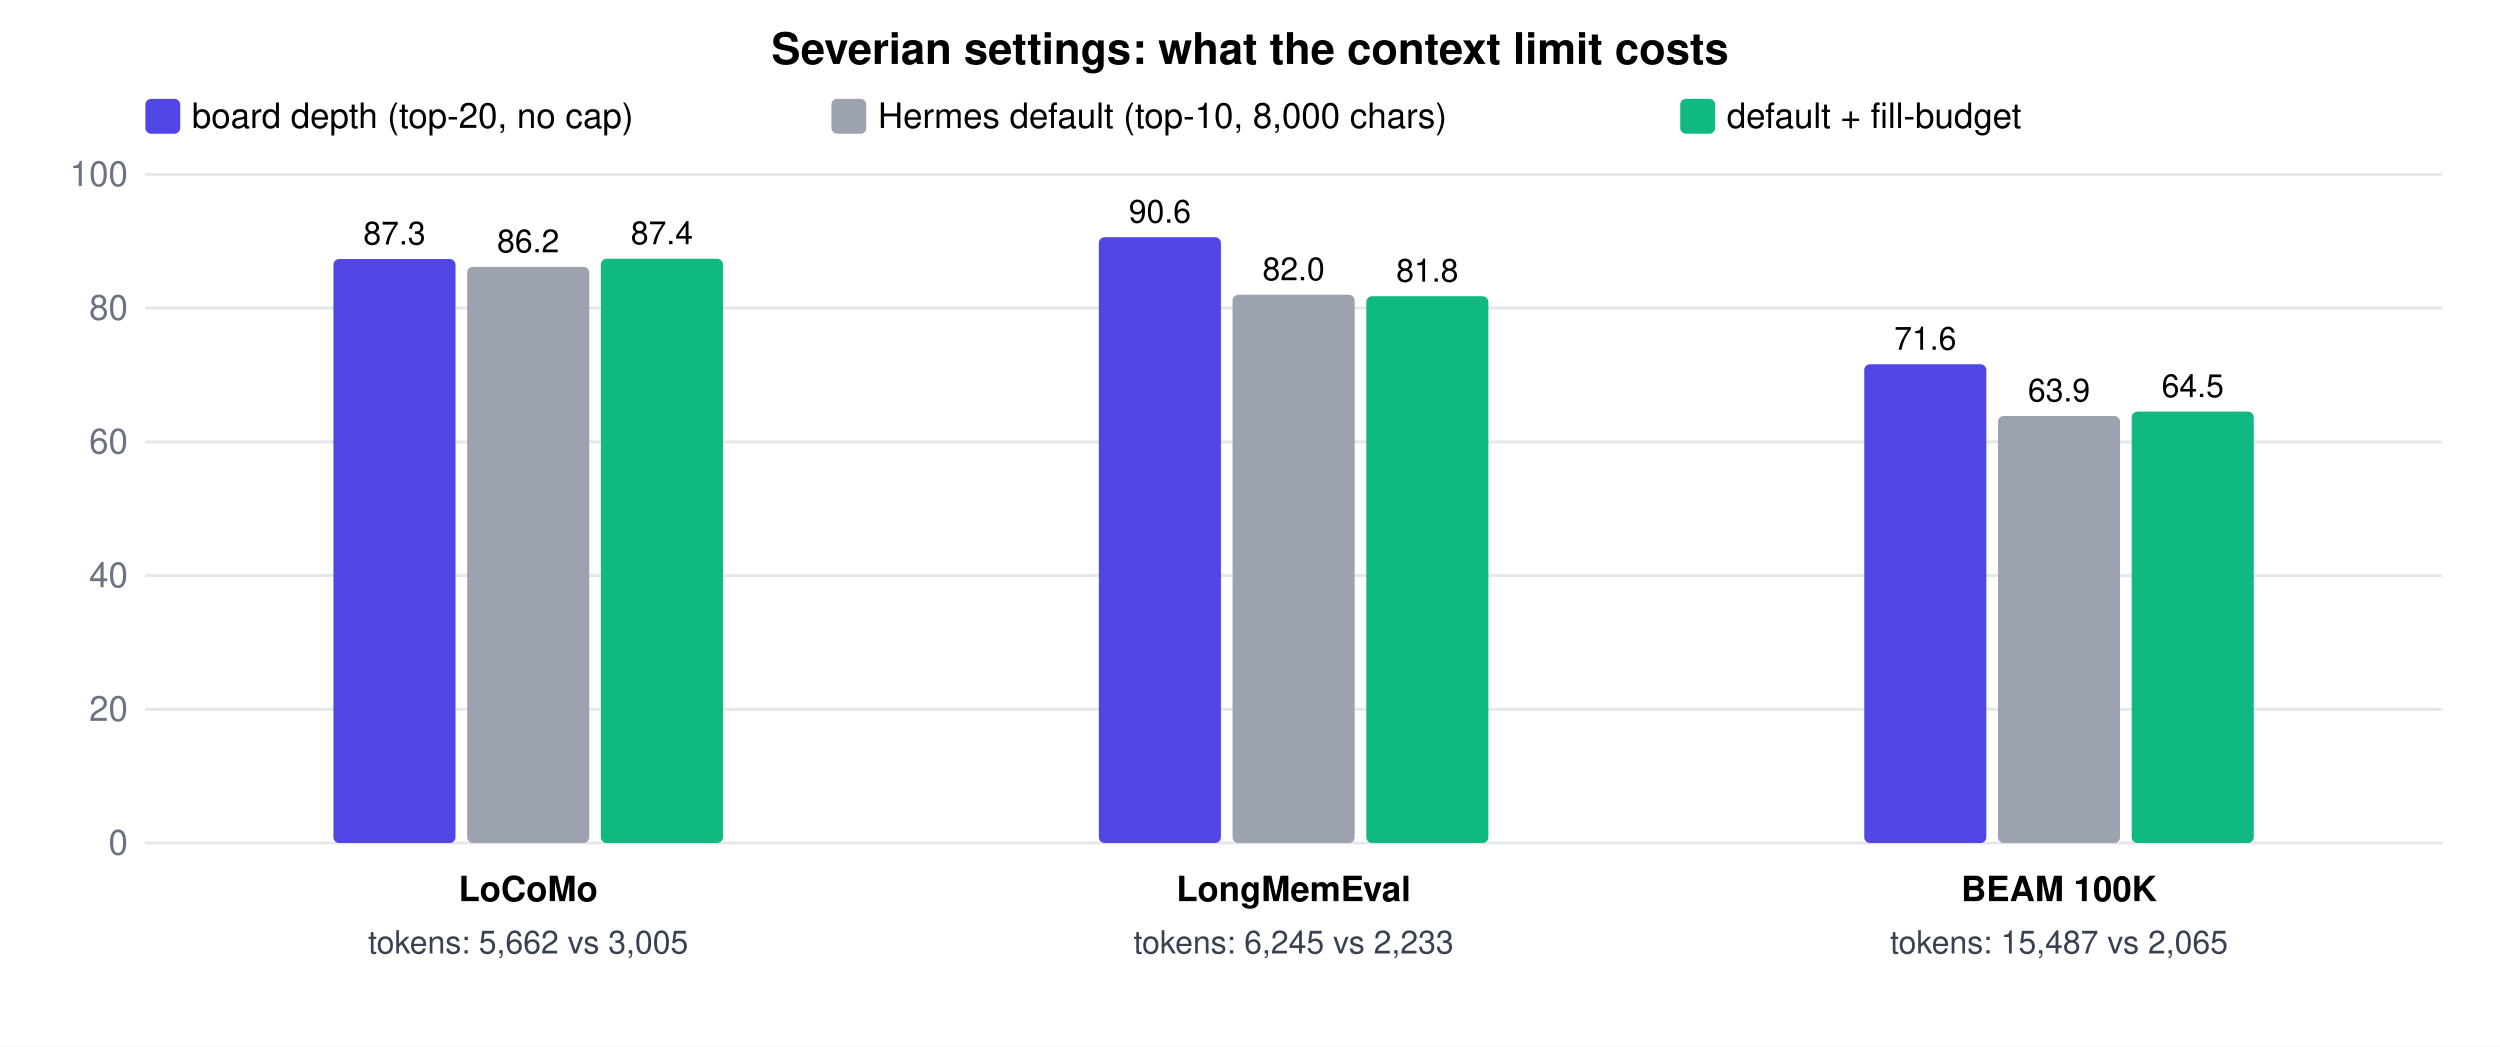
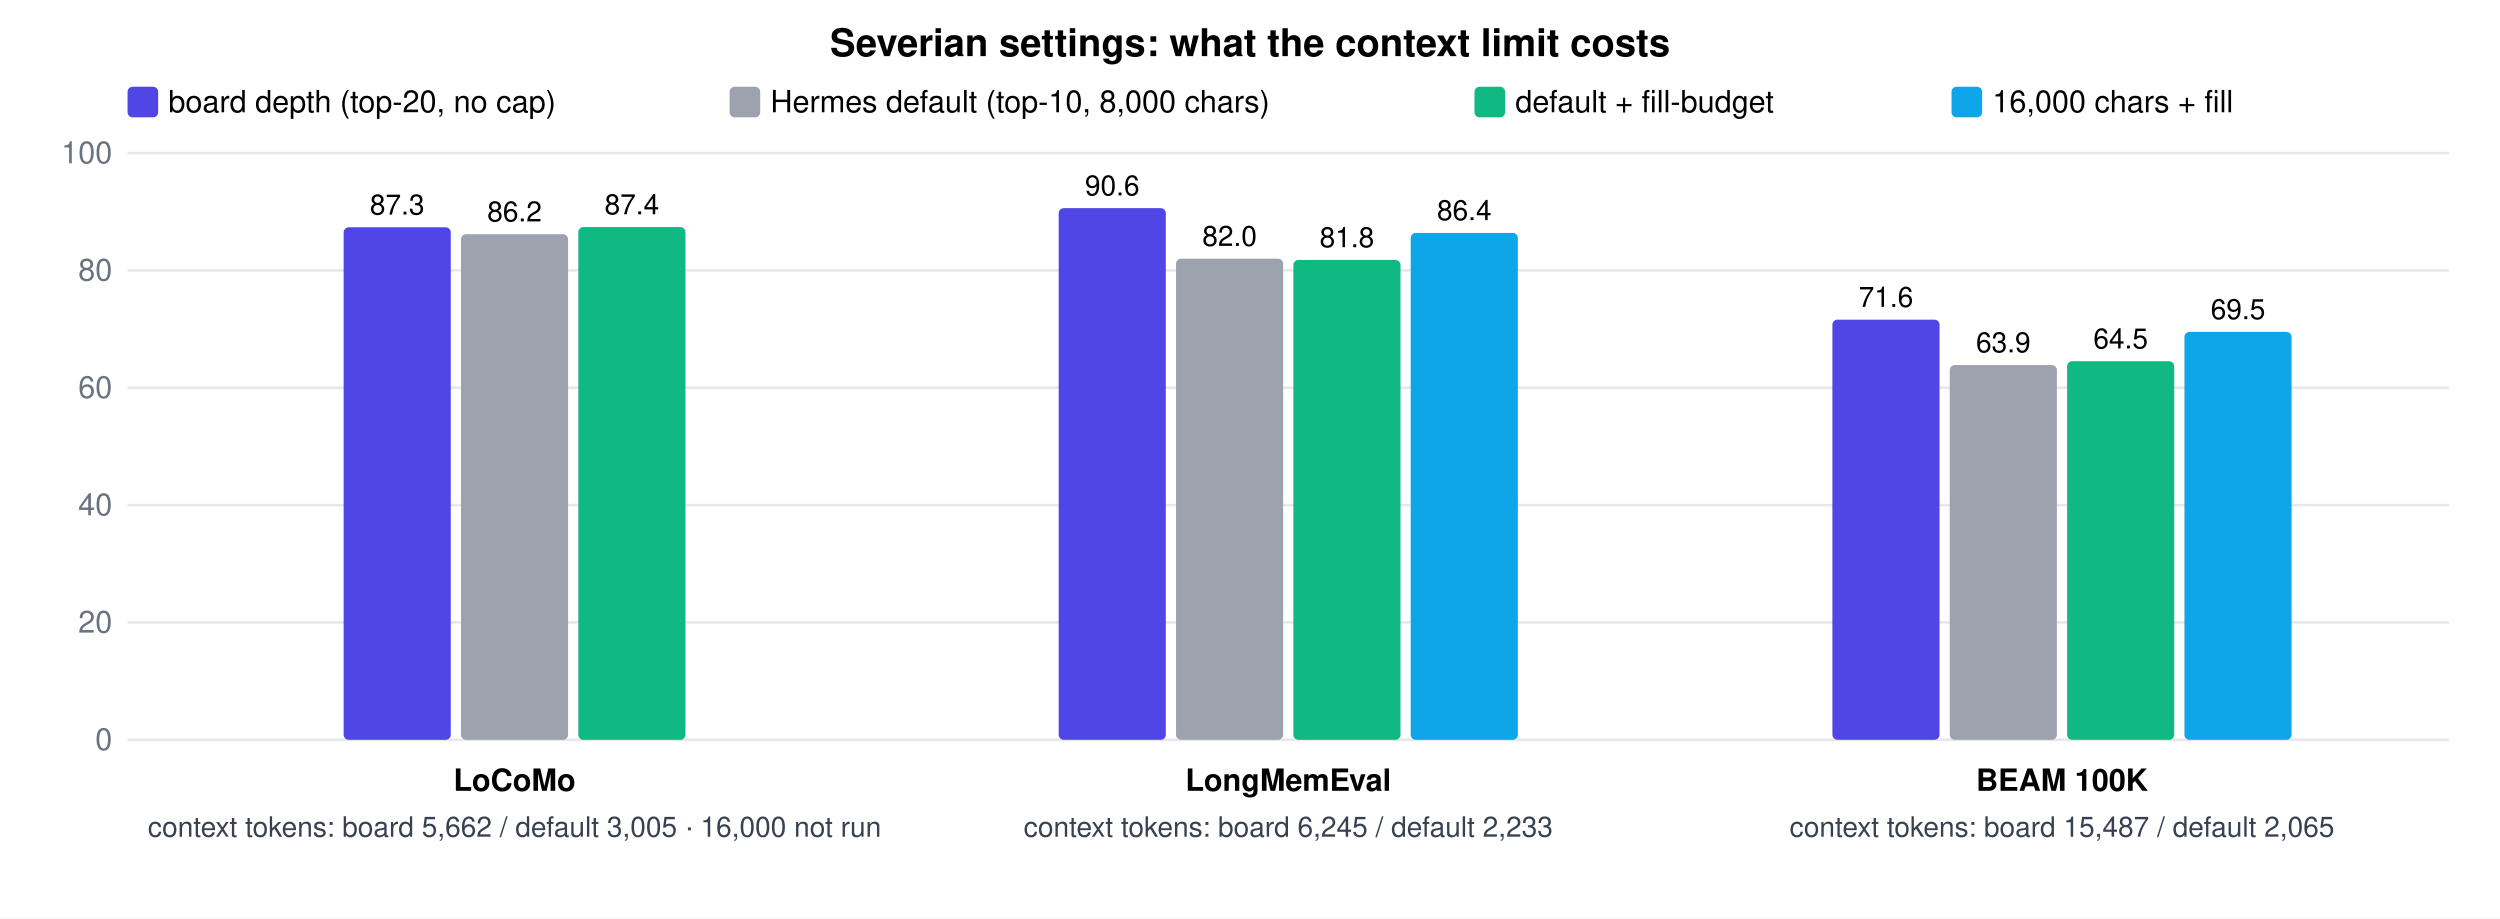
- <svg xmlns="http://www.w3.org/2000/svg" width="860" height="360" viewBox="0 0 860 360" font-family="-apple-system,Segoe UI,Helvetica,Arial,sans-serif" font-size="12">
+ <svg xmlns="http://www.w3.org/2000/svg" width="980" height="360" viewBox="0 0 980 360" font-family="-apple-system,Segoe UI,Helvetica,Arial,sans-serif" font-size="12">
  <rect width="100%" height="100%" fill="white" />
-   <text x="430.0" y="22" text-anchor="middle" font-size="15" font-weight="600">Severian settings: what the context limit costs</text>
-   <line x1="50" x2="840" y1="290.0" y2="290.0" stroke="#e5e7eb" />
+   <text x="490.0" y="22" text-anchor="middle" font-size="15" font-weight="600">Severian settings: what the context limit costs</text>
+   <line x1="50" x2="960" y1="290.0" y2="290.0" stroke="#e5e7eb" />
  <text x="44.0" y="294.0" text-anchor="end" fill="#6b7280">0</text>
-   <line x1="50" x2="840" y1="244.0" y2="244.0" stroke="#e5e7eb" />
+   <line x1="50" x2="960" y1="244.0" y2="244.0" stroke="#e5e7eb" />
  <text x="44.0" y="248.0" text-anchor="end" fill="#6b7280">20</text>
-   <line x1="50" x2="840" y1="198.0" y2="198.0" stroke="#e5e7eb" />
+   <line x1="50" x2="960" y1="198.0" y2="198.0" stroke="#e5e7eb" />
  <text x="44.0" y="202.0" text-anchor="end" fill="#6b7280">40</text>
-   <line x1="50" x2="840" y1="152.0" y2="152.0" stroke="#e5e7eb" />
+   <line x1="50" x2="960" y1="152.0" y2="152.0" stroke="#e5e7eb" />
  <text x="44.0" y="156.0" text-anchor="end" fill="#6b7280">60</text>
-   <line x1="50" x2="840" y1="106.0" y2="106.0" stroke="#e5e7eb" />
+   <line x1="50" x2="960" y1="106.0" y2="106.0" stroke="#e5e7eb" />
  <text x="44.0" y="110.0" text-anchor="end" fill="#6b7280">80</text>
-   <line x1="50" x2="840" y1="60.0" y2="60.0" stroke="#e5e7eb" />
+   <line x1="50" x2="960" y1="60.0" y2="60.0" stroke="#e5e7eb" />
  <text x="44.0" y="64.0" text-anchor="end" fill="#6b7280">100</text>
-   <rect x="114.7" y="89.1" width="42.0" height="200.9" fill="#4f46e5" rx="2" />
-   <text x="135.7" y="84.1" text-anchor="middle" font-size="11">87.3</text>
-   <rect x="160.7" y="91.8" width="42.0" height="198.2" fill="#9ca3af" rx="2" />
-   <text x="181.7" y="86.8" text-anchor="middle" font-size="11">86.2</text>
-   <rect x="206.7" y="89.0" width="42.0" height="201.0" fill="#10b981" rx="2" />
-   <text x="227.7" y="84.0" text-anchor="middle" font-size="11">87.4</text>
-   <text x="181.7" y="310.0" text-anchor="middle" font-weight="600">LoCoMo</text>
-   <text x="181.7" y="328.0" text-anchor="middle" fill="#374151" font-size="11">tokens: 5,662 vs 3,005</text>
-   <rect x="378.0" y="81.6" width="42.0" height="208.4" fill="#4f46e5" rx="2" />
-   <text x="399.0" y="76.6" text-anchor="middle" font-size="11">90.6</text>
-   <rect x="424.0" y="101.4" width="42.0" height="188.6" fill="#9ca3af" rx="2" />
-   <text x="445.0" y="96.4" text-anchor="middle" font-size="11">82.0</text>
-   <rect x="470.0" y="101.9" width="42.0" height="188.1" fill="#10b981" rx="2" />
-   <text x="491.0" y="96.9" text-anchor="middle" font-size="11">81.8</text>
-   <text x="445.0" y="310.0" text-anchor="middle" font-weight="600">LongMemEval</text>
-   <text x="445.0" y="328.0" text-anchor="middle" fill="#374151" font-size="11">tokens: 6,245 vs 2,233</text>
-   <rect x="641.3" y="125.3" width="42.0" height="164.7" fill="#4f46e5" rx="2" />
-   <text x="662.3" y="120.3" text-anchor="middle" font-size="11">71.6</text>
-   <rect x="687.3" y="143.1" width="42.0" height="146.9" fill="#9ca3af" rx="2" />
-   <text x="708.3" y="138.1" text-anchor="middle" font-size="11">63.9</text>
-   <rect x="733.3" y="141.6" width="42.0" height="148.4" fill="#10b981" rx="2" />
-   <text x="754.3" y="136.6" text-anchor="middle" font-size="11">64.5</text>
-   <text x="708.3" y="310.0" text-anchor="middle" font-weight="600">BEAM 100K</text>
-   <text x="708.3" y="328.0" text-anchor="middle" fill="#374151" font-size="11">tokens: 15,487 vs 2,065</text>
+   <rect x="134.7" y="89.1" width="42.0" height="200.9" fill="#4f46e5" rx="2" />
+   <text x="155.7" y="84.1" text-anchor="middle" font-size="11">87.3</text>
+   <rect x="180.7" y="91.8" width="42.0" height="198.2" fill="#9ca3af" rx="2" />
+   <text x="201.7" y="86.8" text-anchor="middle" font-size="11">86.2</text>
+   <rect x="226.7" y="89.0" width="42.0" height="201.0" fill="#10b981" rx="2" />
+   <text x="247.7" y="84.0" text-anchor="middle" font-size="11">87.4</text>
+   <text x="201.7" y="310.0" text-anchor="middle" font-weight="600">LoCoMo</text>
+   <text x="201.7" y="328.0" text-anchor="middle" fill="#374151" font-size="11">context tokens: board 5,662 / default 3,005 · 16,000 not run</text>
+   <rect x="415.0" y="81.6" width="42.0" height="208.4" fill="#4f46e5" rx="2" />
+   <text x="436.0" y="76.6" text-anchor="middle" font-size="11">90.6</text>
+   <rect x="461.0" y="101.4" width="42.0" height="188.6" fill="#9ca3af" rx="2" />
+   <text x="482.0" y="96.4" text-anchor="middle" font-size="11">82.0</text>
+   <rect x="507.0" y="101.9" width="42.0" height="188.1" fill="#10b981" rx="2" />
+   <text x="528.0" y="96.9" text-anchor="middle" font-size="11">81.8</text>
+   <rect x="553.0" y="91.3" width="42.0" height="198.7" fill="#0ea5e9" rx="2" />
+   <text x="574.0" y="86.3" text-anchor="middle" font-size="11">86.4</text>
+   <text x="505.0" y="310.0" text-anchor="middle" font-weight="600">LongMemEval</text>
+   <text x="505.0" y="328.0" text-anchor="middle" fill="#374151" font-size="11">context tokens: board 6,245 / default 2,233</text>
+   <rect x="718.3" y="125.3" width="42.0" height="164.7" fill="#4f46e5" rx="2" />
+   <text x="739.3" y="120.3" text-anchor="middle" font-size="11">71.6</text>
+   <rect x="764.3" y="143.1" width="42.0" height="146.9" fill="#9ca3af" rx="2" />
+   <text x="785.3" y="138.1" text-anchor="middle" font-size="11">63.9</text>
+   <rect x="810.3" y="141.6" width="42.0" height="148.4" fill="#10b981" rx="2" />
+   <text x="831.3" y="136.6" text-anchor="middle" font-size="11">64.5</text>
+   <rect x="856.3" y="130.1" width="42.0" height="159.9" fill="#0ea5e9" rx="2" />
+   <text x="877.3" y="125.1" text-anchor="middle" font-size="11">69.5</text>
+   <text x="808.3" y="310.0" text-anchor="middle" font-weight="600">BEAM 100K</text>
+   <text x="808.3" y="328.0" text-anchor="middle" fill="#374151" font-size="11">context tokens: board 15,487 / default 2,065</text>
  <rect x="50" y="34" width="12" height="12" fill="#4f46e5" rx="2" />
  <text x="66.0" y="44.0">board depth (top-20, no cap)</text>
  <rect x="286" y="34" width="12" height="12" fill="#9ca3af" rx="2" />
  <text x="302.0" y="44.0">Hermes default (top-10, 8,000 chars)</text>
  <rect x="578" y="34" width="12" height="12" fill="#10b981" rx="2" />
  <text x="594.0" y="44.0">default + fill-budget</text>
+   <rect x="765" y="34" width="12" height="12" fill="#0ea5e9" rx="2" />
+   <text x="781.0" y="44.0">16,000 chars + fill</text>
</svg>
